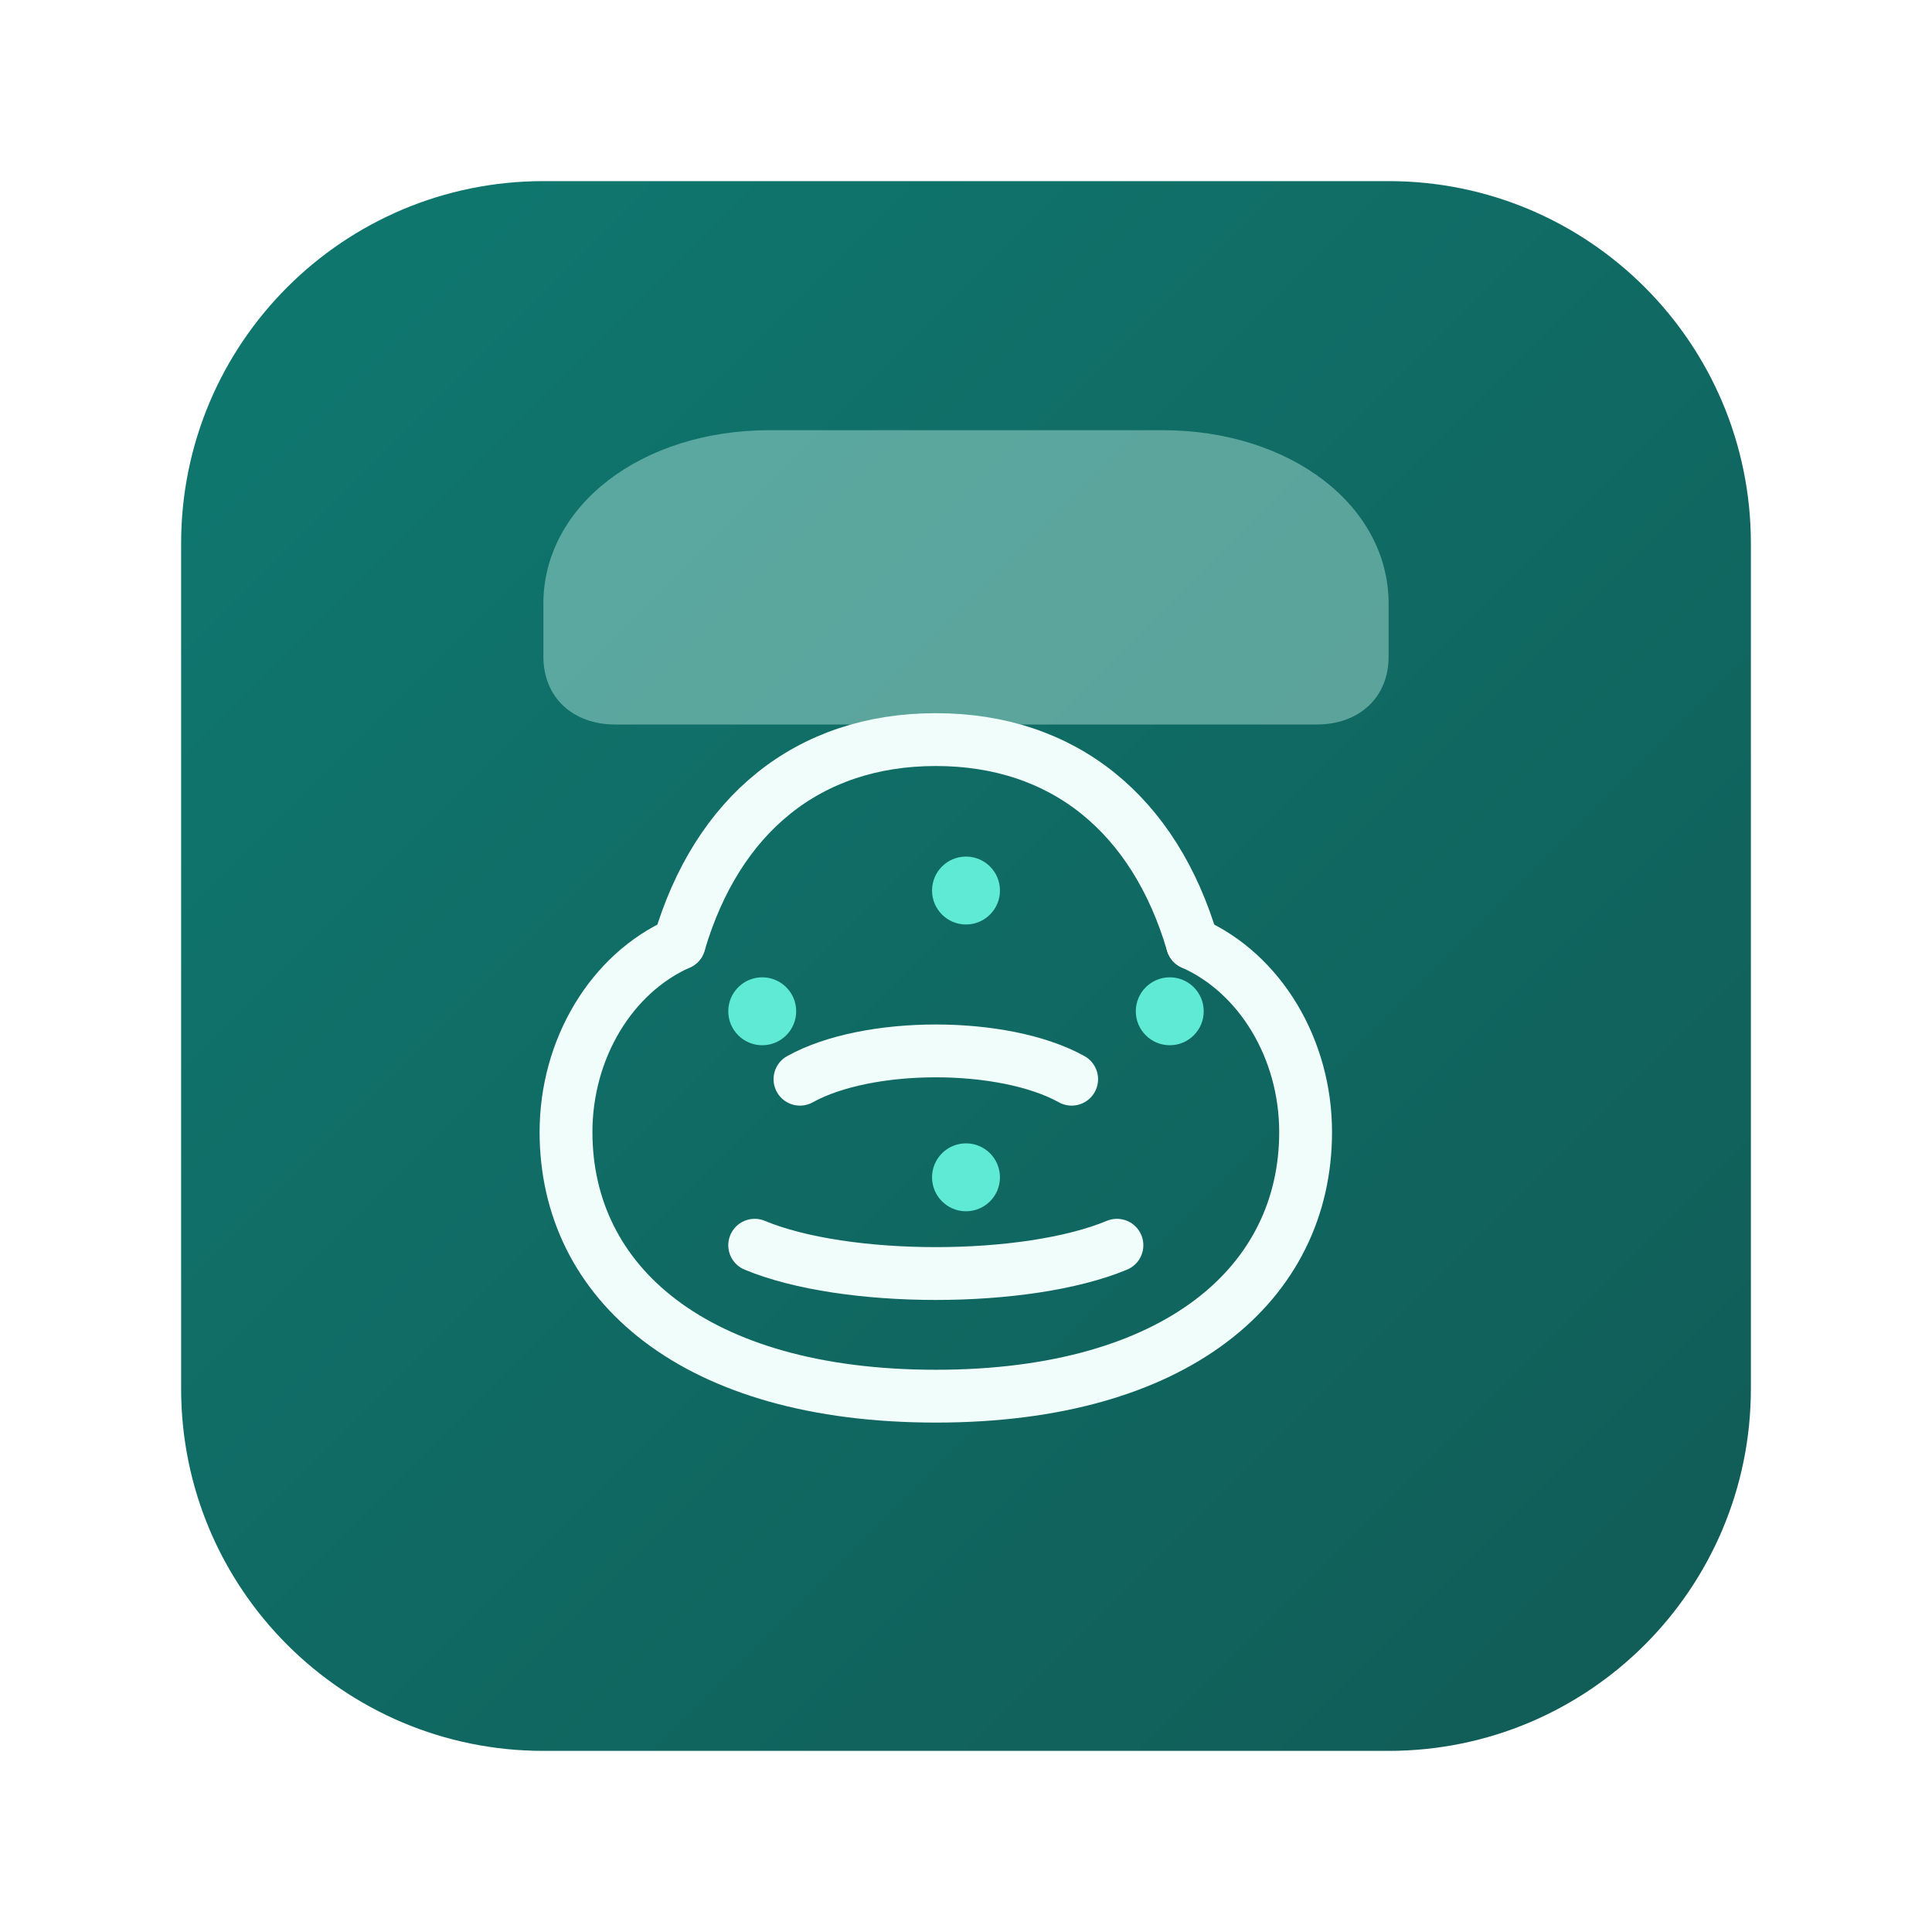
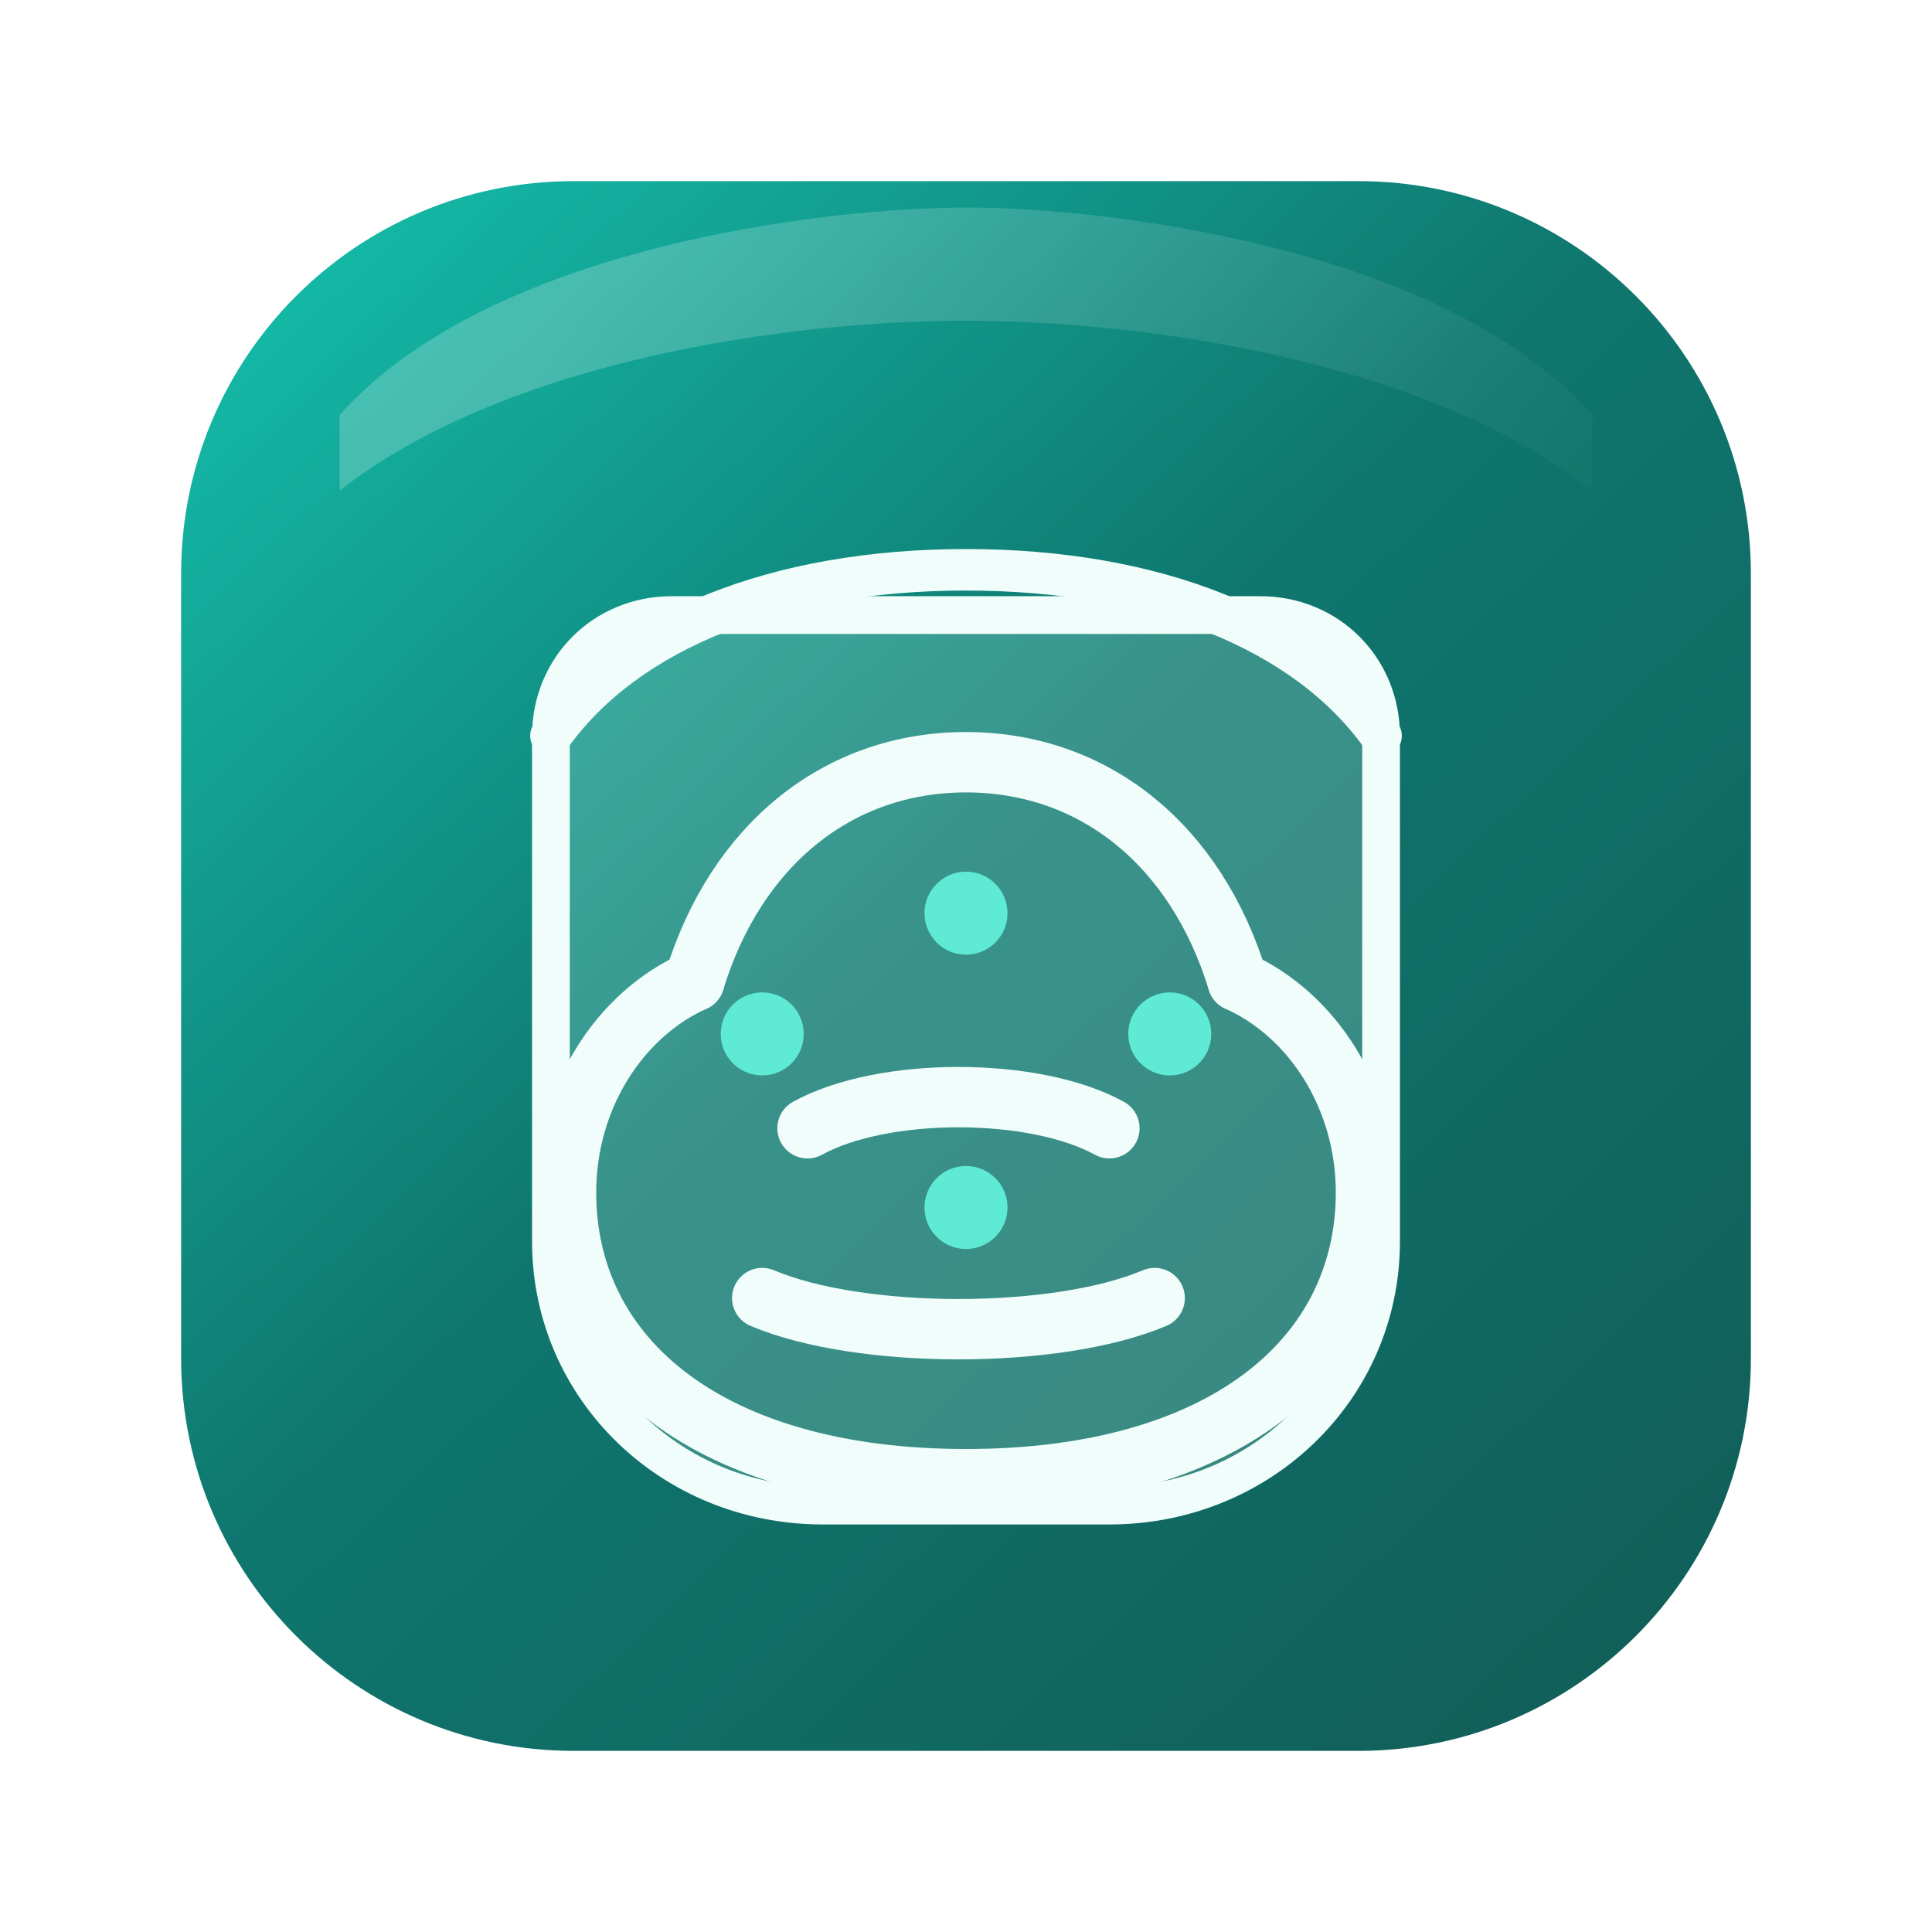
- <svg xmlns="http://www.w3.org/2000/svg" viewBox="0 0 1024 1024" role="img" aria-label="PocketBrain transparent">
+ <svg xmlns="http://www.w3.org/2000/svg" viewBox="0 0 1024 1024" role="img" aria-label="PocketBrain">
  <defs>
-     <linearGradient id="pbFill" x1="180" y1="180" x2="844" y2="844" gradientUnits="userSpaceOnUse">
-       <stop stop-color="#0F766E" />
+     <linearGradient id="pbFill" x1="160" y1="140" x2="880" y2="900" gradientUnits="userSpaceOnUse">
+       <stop stop-color="#14B8A6" />
+       <stop offset="0.45" stop-color="#0F766E" />
      <stop offset="1" stop-color="#115E59" />
    </linearGradient>
+     <linearGradient id="pbSheen" x1="280" y1="200" x2="700" y2="520" gradientUnits="userSpaceOnUse">
+       <stop stop-color="#FFFFFF" stop-opacity="0.22" />
+       <stop offset="1" stop-color="#FFFFFF" stop-opacity="0" />
+     </linearGradient>
  </defs>
-   <rect x="96" y="96" width="832" height="832" rx="192" fill="url(#pbFill)" />
-   <path d="M288 320c0-52 52-92 120-92h208c68 0 120 40 120 92v28c0 22-16 36-38 36H326c-22 0-38-14-38-36v-28z" fill="#CCFBF1" fill-opacity="0.4" />
-   <g fill="none" stroke="#F0FDFA" stroke-width="28" stroke-linecap="round" stroke-linejoin="round">
-     <path d="M360 500c-36 16-60 56-60 100 0 80 68 140 196 140s196-60 196-140c0-44-24-84-60-100" />
-     <path d="M360 500c20-68 68-108 136-108s116 40 136 108" />
-     <path d="M424 572c36-20 108-20 144 0" />
-     <path d="M400 660c48 20 144 20 192 0" />
+   <rect x="96" y="96" width="832" height="832" rx="208" fill="url(#pbFill)" />
+   <path d="M180 220c80-90 260-110 332-110s252 20 332 110v40c-90-70-240-90-332-90s-242 20-332 90v-40z" fill="url(#pbSheen)" />
+   <path d="M292 390c0-36 28-64 64-64h312c36 0 64 28 64 64v268c0 78-64 140-144 140H436c-80 0-144-62-144-140V390z" fill="#CCFBF1" fill-opacity="0.22" stroke="#F0FDFA" stroke-width="20" stroke-linejoin="round" />
+   <path d="M292 390c40-56 120-88 220-88s180 32 220 88" fill="none" stroke="#F0FDFA" stroke-width="22" stroke-linecap="round" />
+   <g fill="none" stroke="#F0FDFA" stroke-width="32" stroke-linecap="round" stroke-linejoin="round">
+     <path d="M368 520c-40 18-68 62-68 112 0 88 76 152 212 152s212-64 212-152c0-50-28-94-68-112" />
+     <path d="M368 520c22-72 76-116 144-116s122 44 144 116" />
+     <path d="M428 598c40-22 120-22 160 0" />
+     <path d="M404 688c52 22 156 22 208 0" />
  </g>
-   <circle cx="404" cy="536" r="18" fill="#5EEAD4" />
-   <circle cx="620" cy="536" r="18" fill="#5EEAD4" />
-   <circle cx="512" cy="624" r="18" fill="#5EEAD4" />
-   <circle cx="512" cy="472" r="18" fill="#5EEAD4" />
+   <circle cx="404" cy="548" r="22" fill="#5EEAD4" />
+   <circle cx="620" cy="548" r="22" fill="#5EEAD4" />
+   <circle cx="512" cy="640" r="22" fill="#5EEAD4" />
+   <circle cx="512" cy="484" r="22" fill="#5EEAD4" />
</svg>
